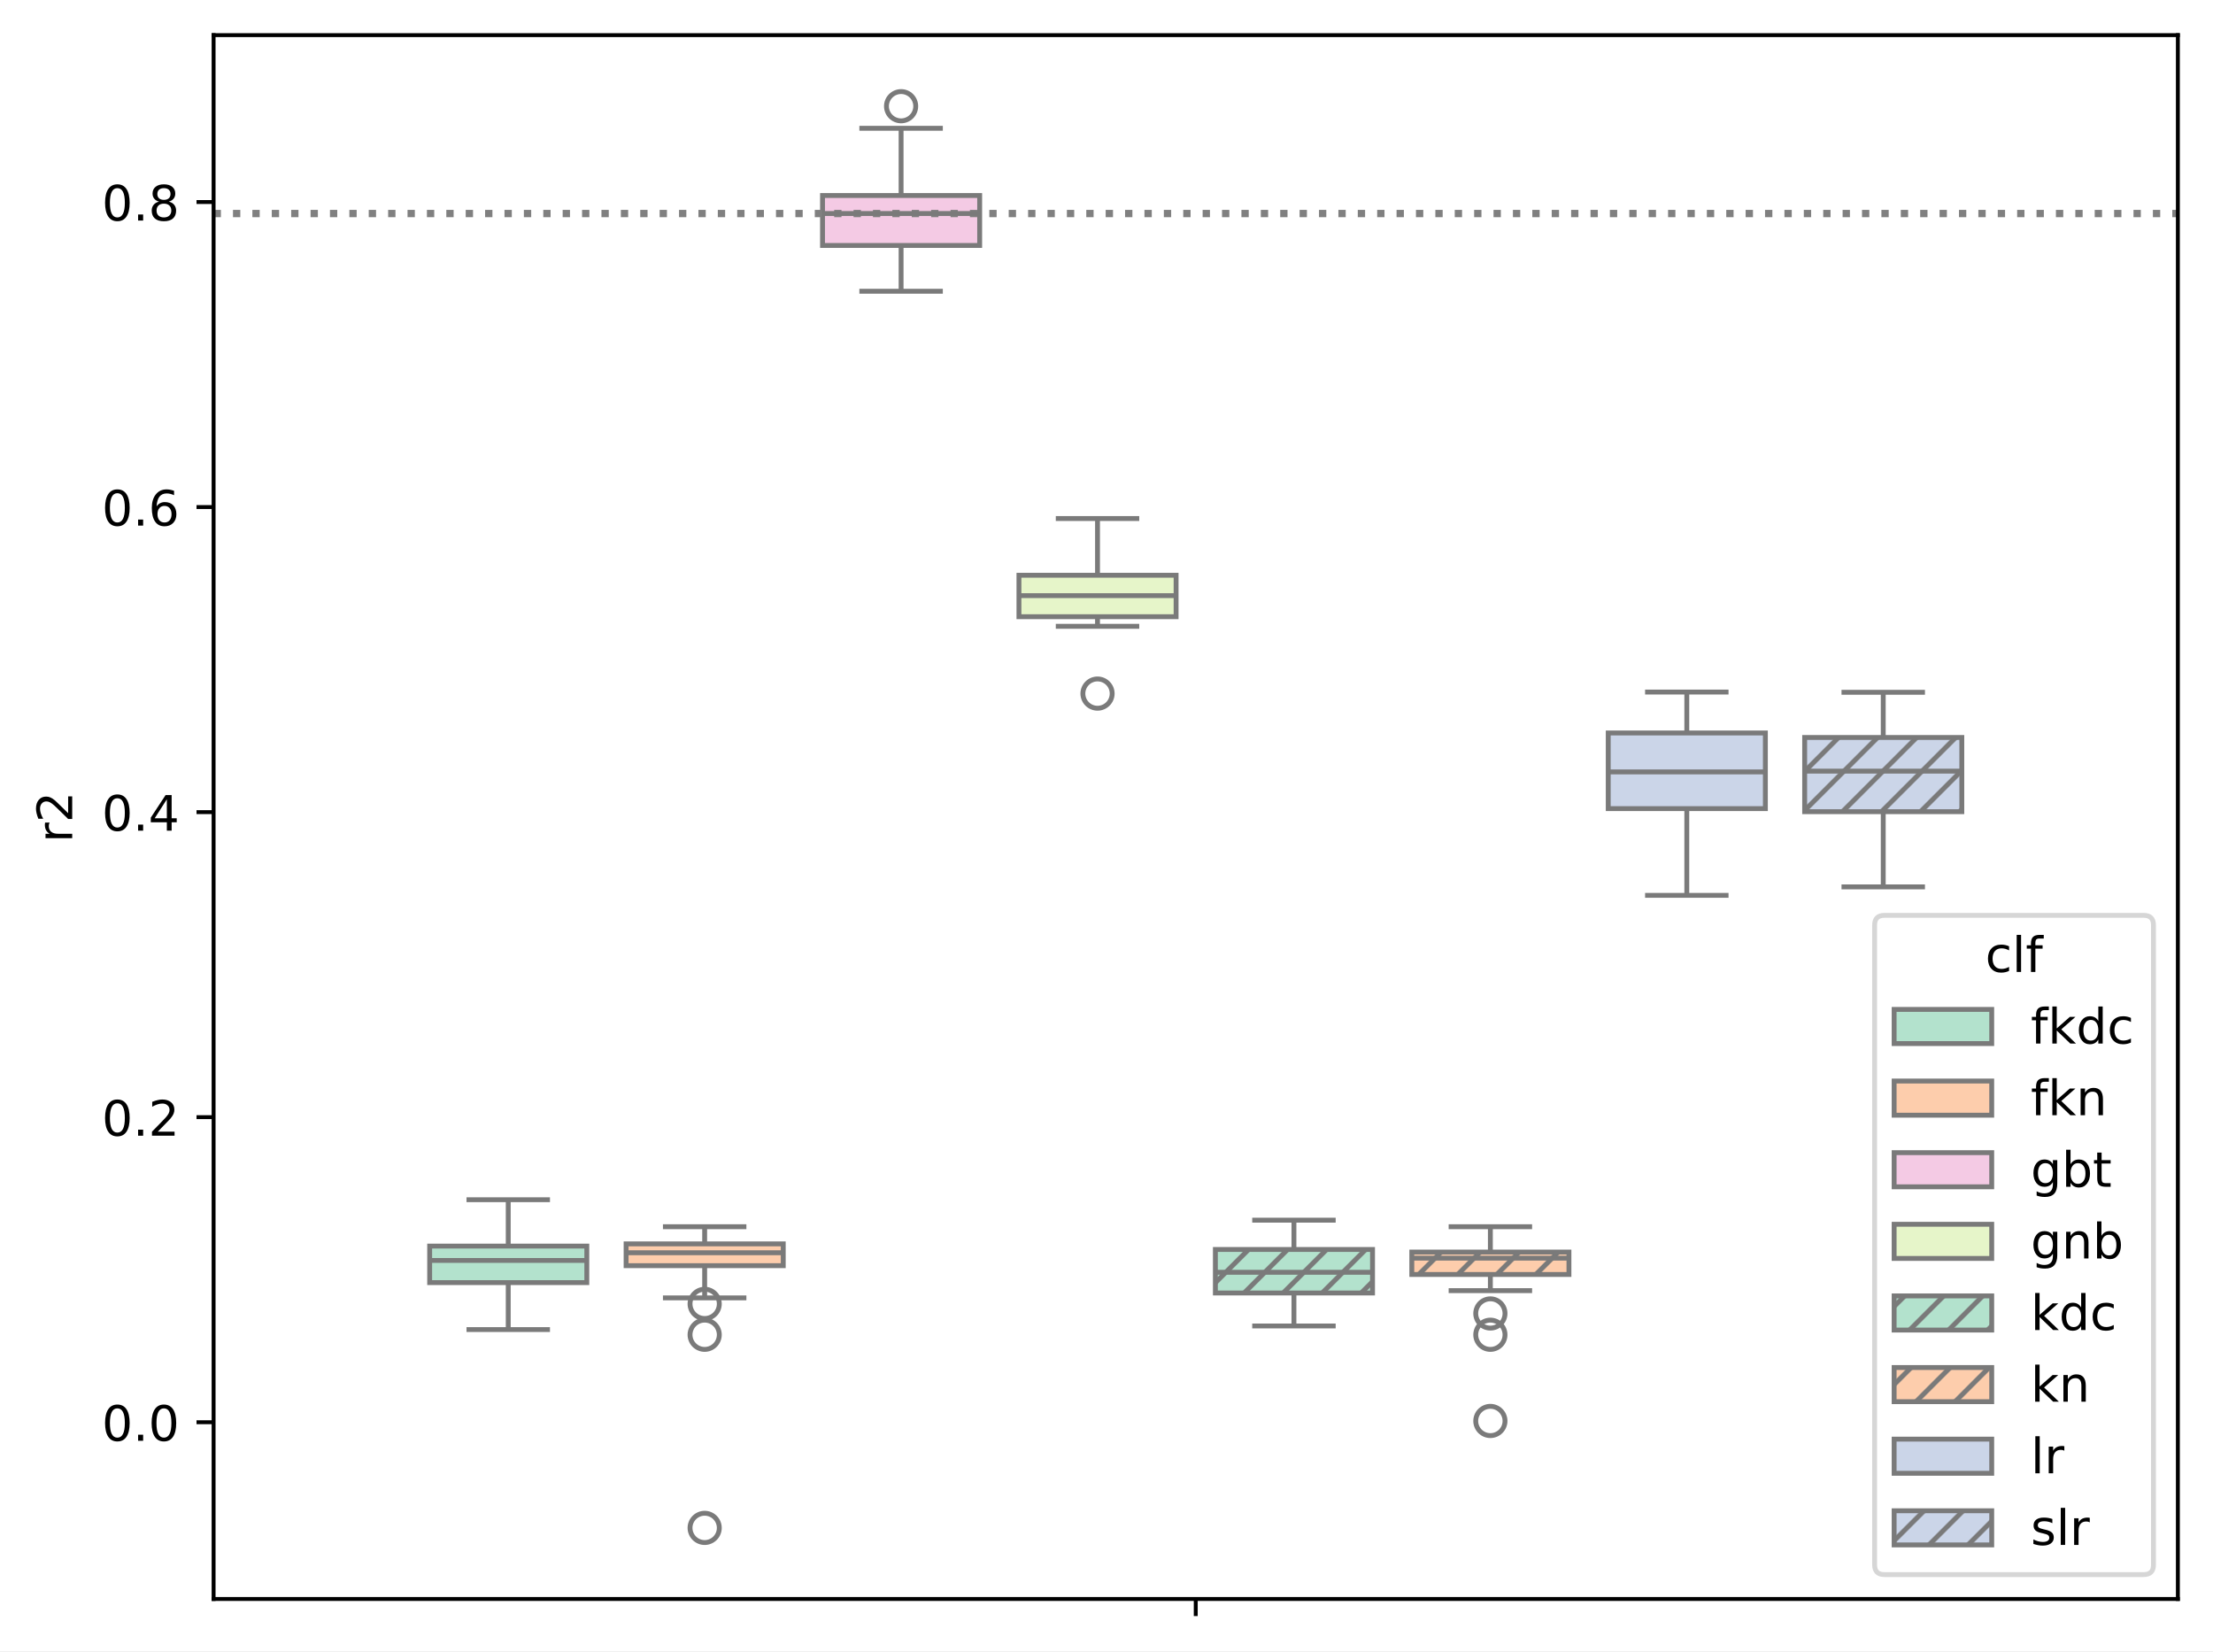
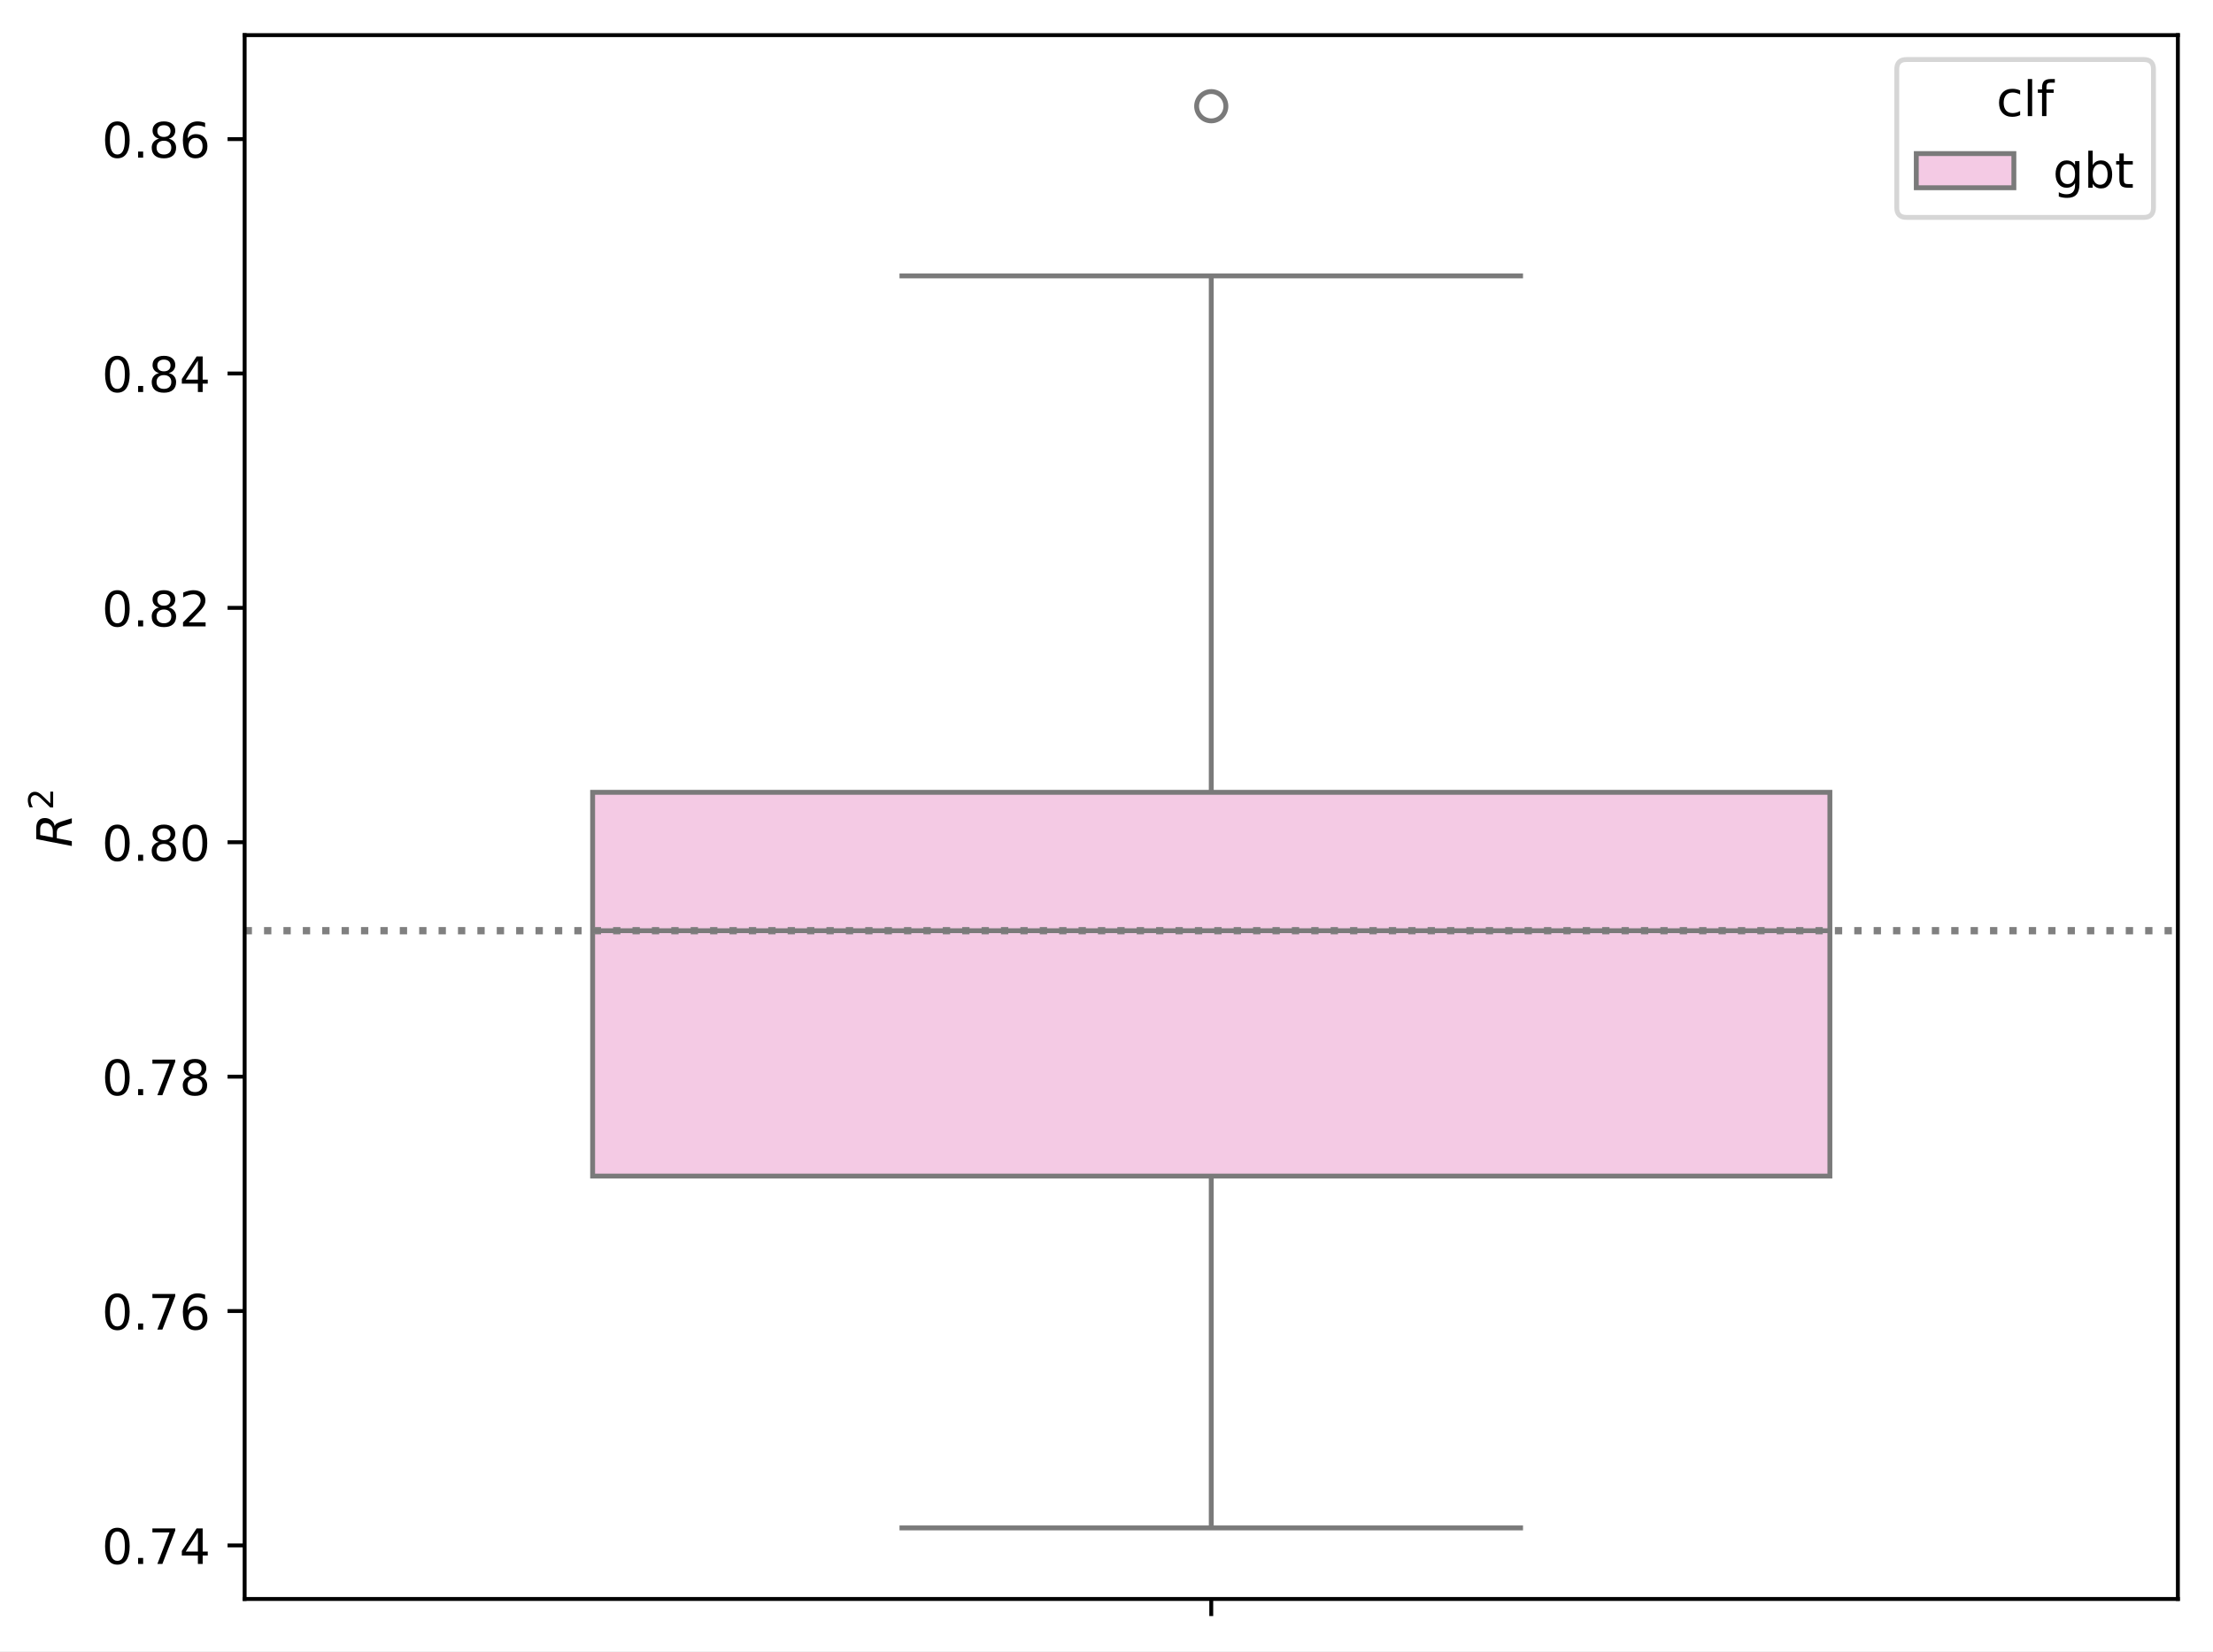
<svg xmlns="http://www.w3.org/2000/svg" xmlns:xlink="http://www.w3.org/1999/xlink" width="453.6pt" height="338.4pt" viewBox="0 0 453.6 338.4" version="1.1">
  <defs>
    <style type="text/css">*{stroke-linejoin: round; stroke-linecap: butt}</style>
  </defs>
  <g id="figure_1">
    <g id="patch_1">
      <path d="M 0 338.4  L 453.6 338.4  L 453.6 0  L 0 0  z " style="fill: #ffffff" />
    </g>
    <g id="axes_1">
      <g id="patch_2">
-         <path d="M 43.781 327.7  L 446.4 327.7  L 446.4 7.2  L 43.781 7.2  z " style="fill: #ffffff" />
+         <path d="M 50.144 327.7  L 446.4 327.7  L 446.4 7.2  L 50.144 7.2  z " style="fill: #ffffff" />
      </g>
      <g id="patch_3">
-         <path d="M 245.091 291.477  L 245.091 291.477  L 245.091 291.477  L 245.091 291.477  z " clip-path="url(#p6c0b18172e)" style="fill: #b3e2cd; stroke: #7a7a7a; stroke-linejoin: miter" />
-       </g>
-       <g id="patch_4">
-         <path d="M 245.091 291.477  L 245.091 291.477  L 245.091 291.477  L 245.091 291.477  z " clip-path="url(#p6c0b18172e)" style="fill: #fdcdac; stroke: #7a7a7a; stroke-linejoin: miter" />
-       </g>
-       <g id="patch_5">
-         <path d="M 245.091 291.477  L 245.091 291.477  L 245.091 291.477  L 245.091 291.477  z " clip-path="url(#p6c0b18172e)" style="fill: #f4cae4; stroke: #7a7a7a; stroke-linejoin: miter" />
-       </g>
-       <g id="patch_6">
-         <path d="M 245.091 291.477  L 245.091 291.477  L 245.091 291.477  L 245.091 291.477  z " clip-path="url(#p6c0b18172e)" style="fill: #e6f5c9; stroke: #7a7a7a; stroke-linejoin: miter" />
-       </g>
-       <g id="patch_7">
-         <path d="M 245.091 291.477  L 245.091 291.477  L 245.091 291.477  L 245.091 291.477  z " clip-path="url(#p6c0b18172e)" style="fill: #b3e2cd; stroke: #7a7a7a; stroke-linejoin: miter" />
-       </g>
-       <g id="patch_8">
-         <path d="M 245.091 291.477  L 245.091 291.477  L 245.091 291.477  L 245.091 291.477  z " clip-path="url(#p6c0b18172e)" style="fill: #fdcdac; stroke: #7a7a7a; stroke-linejoin: miter" />
-       </g>
-       <g id="patch_9">
-         <path d="M 245.091 291.477  L 245.091 291.477  L 245.091 291.477  L 245.091 291.477  z " clip-path="url(#p6c0b18172e)" style="fill: #cbd5e8; stroke: #7a7a7a; stroke-linejoin: miter" />
-       </g>
-       <g id="patch_10">
-         <path d="M 245.091 291.477  L 245.091 291.477  L 245.091 291.477  L 245.091 291.477  z " clip-path="url(#p6c0b18172e)" style="fill: #cbd5e8; stroke: #7a7a7a; stroke-linejoin: miter" />
+         <path d="M 248.272 2094.081  L 248.272 2094.081  L 248.272 2094.081  L 248.272 2094.081  z " clip-path="url(#pe5ba6ffff8)" style="fill: #f4cae4; stroke: #7a7a7a; stroke-linejoin: miter" />
      </g>
      <g id="matplotlib.axis_1">
        <g id="xtick_1">
          <g id="line2d_1">
            <defs>
              <path id="m38f3b05bbe" d="M 0 0  L 0 3.5  " style="stroke: #000000; stroke-width: 0.8" />
            </defs>
            <g>
-               <use xlink:href="#m38f3b05bbe" x="245.091" y="327.7" style="stroke: #000000; stroke-width: 0.8" />
+               <use xlink:href="#m38f3b05bbe" x="248.272" y="327.7" style="stroke: #000000; stroke-width: 0.8" />
            </g>
          </g>
        </g>
      </g>
      <g id="matplotlib.axis_2">
        <g id="ytick_1">
          <g id="line2d_2">
            <defs>
              <path id="mbd2f377c6c" d="M 0 0  L -3.5 0  " style="stroke: #000000; stroke-width: 0.8" />
            </defs>
            <g>
-               <use xlink:href="#mbd2f377c6c" x="43.781" y="291.477" style="stroke: #000000; stroke-width: 0.8" />
+               <use xlink:href="#mbd2f377c6c" x="50.144" y="316.725" style="stroke: #000000; stroke-width: 0.8" />
            </g>
          </g>
          <g id="text_1">
-             <g transform="translate(20.87813 295.2759) scale(0.1 -0.1)">
+             <g transform="translate(20.87813 320.5245) scale(0.1 -0.1)">
              <defs>
                <path id="DejaVuSans-30" d="M 2034 4250  Q 1547 4250 1301 3770  Q 1056 3291 1056 2328  Q 1056 1369 1301 889  Q 1547 409 2034 409  Q 2525 409 2770 889  Q 3016 1369 3016 2328  Q 3016 3291 2770 3770  Q 2525 4250 2034 4250  z M 2034 4750  Q 2819 4750 3233 4129  Q 3647 3509 3647 2328  Q 3647 1150 3233 529  Q 2819 -91 2034 -91  Q 1250 -91 836 529  Q 422 1150 422 2328  Q 422 3509 836 4129  Q 1250 4750 2034 4750  z " transform="scale(0.015625)" />
                <path id="DejaVuSans-2e" d="M 684 794  L 1344 794  L 1344 0  L 684 0  L 684 794  z " transform="scale(0.015625)" />
-               </defs>
-               <use xlink:href="#DejaVuSans-30" />
-               <use xlink:href="#DejaVuSans-2e" transform="translate(63.62305 0)" />
-               <use xlink:href="#DejaVuSans-30" transform="translate(95.41016 0)" />
+                 <path id="DejaVuSans-37" d="M 525 4666  L 3525 4666  L 3525 4397  L 1831 0  L 1172 0  L 2766 4134  L 525 4134  L 525 4666  z " transform="scale(0.015625)" />
+                 <path id="DejaVuSans-34" d="M 2419 4116  L 825 1625  L 2419 1625  L 2419 4116  z M 2253 4666  L 3047 4666  L 3047 1625  L 3713 1625  L 3713 1100  L 3047 1100  L 3047 0  L 2419 0  L 2419 1100  L 313 1100  L 313 1709  L 2253 4666  z " transform="scale(0.015625)" />
+               </defs>
+               <use xlink:href="#DejaVuSans-30" />
+               <use xlink:href="#DejaVuSans-2e" transform="translate(63.62305 0)" />
+               <use xlink:href="#DejaVuSans-37" transform="translate(95.41016 0)" />
+               <use xlink:href="#DejaVuSans-34" transform="translate(159.0332 0)" />
            </g>
          </g>
        </g>
        <g id="ytick_2">
          <g id="line2d_3">
            <g>
-               <use xlink:href="#mbd2f377c6c" x="43.781" y="228.958" style="stroke: #000000; stroke-width: 0.8" />
+               <use xlink:href="#mbd2f377c6c" x="50.144" y="268.689" style="stroke: #000000; stroke-width: 0.8" />
            </g>
          </g>
          <g id="text_2">
-             <g transform="translate(20.87813 232.7569) scale(0.1 -0.1)">
-               <defs>
-                 <path id="DejaVuSans-32" d="M 1228 531  L 3431 531  L 3431 0  L 469 0  L 469 531  Q 828 903 1448 1529  Q 2069 2156 2228 2338  Q 2531 2678 2651 2914  Q 2772 3150 2772 3378  Q 2772 3750 2511 3984  Q 2250 4219 1831 4219  Q 1534 4219 1204 4116  Q 875 4013 500 3803  L 500 4441  Q 881 4594 1212 4672  Q 1544 4750 1819 4750  Q 2544 4750 2975 4387  Q 3406 4025 3406 3419  Q 3406 3131 3298 2873  Q 3191 2616 2906 2266  Q 2828 2175 2409 1742  Q 1991 1309 1228 531  z " transform="scale(0.015625)" />
-               </defs>
-               <use xlink:href="#DejaVuSans-30" />
-               <use xlink:href="#DejaVuSans-2e" transform="translate(63.62305 0)" />
-               <use xlink:href="#DejaVuSans-32" transform="translate(95.41016 0)" />
+             <g transform="translate(20.87813 272.4879) scale(0.1 -0.1)">
+               <defs>
+                 <path id="DejaVuSans-36" d="M 2113 2584  Q 1688 2584 1439 2293  Q 1191 2003 1191 1497  Q 1191 994 1439 701  Q 1688 409 2113 409  Q 2538 409 2786 701  Q 3034 994 3034 1497  Q 3034 2003 2786 2293  Q 2538 2584 2113 2584  z M 3366 4563  L 3366 3988  Q 3128 4100 2886 4159  Q 2644 4219 2406 4219  Q 1781 4219 1451 3797  Q 1122 3375 1075 2522  Q 1259 2794 1537 2939  Q 1816 3084 2150 3084  Q 2853 3084 3261 2657  Q 3669 2231 3669 1497  Q 3669 778 3244 343  Q 2819 -91 2113 -91  Q 1303 -91 875 529  Q 447 1150 447 2328  Q 447 3434 972 4092  Q 1497 4750 2381 4750  Q 2619 4750 2861 4703  Q 3103 4656 3366 4563  z " transform="scale(0.015625)" />
+               </defs>
+               <use xlink:href="#DejaVuSans-30" />
+               <use xlink:href="#DejaVuSans-2e" transform="translate(63.62305 0)" />
+               <use xlink:href="#DejaVuSans-37" transform="translate(95.41016 0)" />
+               <use xlink:href="#DejaVuSans-36" transform="translate(159.0332 0)" />
            </g>
          </g>
        </g>
        <g id="ytick_3">
          <g id="line2d_4">
            <g>
-               <use xlink:href="#mbd2f377c6c" x="43.781" y="166.439" style="stroke: #000000; stroke-width: 0.8" />
+               <use xlink:href="#mbd2f377c6c" x="50.144" y="220.652" style="stroke: #000000; stroke-width: 0.8" />
            </g>
          </g>
          <g id="text_3">
-             <g transform="translate(20.87813 170.2379) scale(0.1 -0.1)">
-               <defs>
-                 <path id="DejaVuSans-34" d="M 2419 4116  L 825 1625  L 2419 1625  L 2419 4116  z M 2253 4666  L 3047 4666  L 3047 1625  L 3713 1625  L 3713 1100  L 3047 1100  L 3047 0  L 2419 0  L 2419 1100  L 313 1100  L 313 1709  L 2253 4666  z " transform="scale(0.015625)" />
-               </defs>
-               <use xlink:href="#DejaVuSans-30" />
-               <use xlink:href="#DejaVuSans-2e" transform="translate(63.62305 0)" />
-               <use xlink:href="#DejaVuSans-34" transform="translate(95.41016 0)" />
+             <g transform="translate(20.87813 224.4512) scale(0.1 -0.1)">
+               <defs>
+                 <path id="DejaVuSans-38" d="M 2034 2216  Q 1584 2216 1326 1975  Q 1069 1734 1069 1313  Q 1069 891 1326 650  Q 1584 409 2034 409  Q 2484 409 2743 651  Q 3003 894 3003 1313  Q 3003 1734 2745 1975  Q 2488 2216 2034 2216  z M 1403 2484  Q 997 2584 770 2862  Q 544 3141 544 3541  Q 544 4100 942 4425  Q 1341 4750 2034 4750  Q 2731 4750 3128 4425  Q 3525 4100 3525 3541  Q 3525 3141 3298 2862  Q 3072 2584 2669 2484  Q 3125 2378 3379 2068  Q 3634 1759 3634 1313  Q 3634 634 3220 271  Q 2806 -91 2034 -91  Q 1263 -91 848 271  Q 434 634 434 1313  Q 434 1759 690 2068  Q 947 2378 1403 2484  z M 1172 3481  Q 1172 3119 1398 2916  Q 1625 2713 2034 2713  Q 2441 2713 2670 2916  Q 2900 3119 2900 3481  Q 2900 3844 2670 4047  Q 2441 4250 2034 4250  Q 1625 4250 1398 4047  Q 1172 3844 1172 3481  z " transform="scale(0.015625)" />
+               </defs>
+               <use xlink:href="#DejaVuSans-30" />
+               <use xlink:href="#DejaVuSans-2e" transform="translate(63.62305 0)" />
+               <use xlink:href="#DejaVuSans-37" transform="translate(95.41016 0)" />
+               <use xlink:href="#DejaVuSans-38" transform="translate(159.0332 0)" />
            </g>
          </g>
        </g>
        <g id="ytick_4">
          <g id="line2d_5">
            <g>
-               <use xlink:href="#mbd2f377c6c" x="43.781" y="103.92" style="stroke: #000000; stroke-width: 0.8" />
+               <use xlink:href="#mbd2f377c6c" x="50.144" y="172.615" style="stroke: #000000; stroke-width: 0.8" />
            </g>
          </g>
          <g id="text_4">
-             <g transform="translate(20.87813 107.7189) scale(0.1 -0.1)">
-               <defs>
-                 <path id="DejaVuSans-36" d="M 2113 2584  Q 1688 2584 1439 2293  Q 1191 2003 1191 1497  Q 1191 994 1439 701  Q 1688 409 2113 409  Q 2538 409 2786 701  Q 3034 994 3034 1497  Q 3034 2003 2786 2293  Q 2538 2584 2113 2584  z M 3366 4563  L 3366 3988  Q 3128 4100 2886 4159  Q 2644 4219 2406 4219  Q 1781 4219 1451 3797  Q 1122 3375 1075 2522  Q 1259 2794 1537 2939  Q 1816 3084 2150 3084  Q 2853 3084 3261 2657  Q 3669 2231 3669 1497  Q 3669 778 3244 343  Q 2819 -91 2113 -91  Q 1303 -91 875 529  Q 447 1150 447 2328  Q 447 3434 972 4092  Q 1497 4750 2381 4750  Q 2619 4750 2861 4703  Q 3103 4656 3366 4563  z " transform="scale(0.015625)" />
-               </defs>
-               <use xlink:href="#DejaVuSans-30" />
-               <use xlink:href="#DejaVuSans-2e" transform="translate(63.62305 0)" />
-               <use xlink:href="#DejaVuSans-36" transform="translate(95.41016 0)" />
+             <g transform="translate(20.87813 176.4146) scale(0.1 -0.1)">
+               <use xlink:href="#DejaVuSans-30" />
+               <use xlink:href="#DejaVuSans-2e" transform="translate(63.62305 0)" />
+               <use xlink:href="#DejaVuSans-38" transform="translate(95.41016 0)" />
+               <use xlink:href="#DejaVuSans-30" transform="translate(159.0332 0)" />
            </g>
          </g>
        </g>
        <g id="ytick_5">
          <g id="line2d_6">
            <g>
-               <use xlink:href="#mbd2f377c6c" x="43.781" y="41.401" style="stroke: #000000; stroke-width: 0.8" />
+               <use xlink:href="#mbd2f377c6c" x="50.144" y="124.579" style="stroke: #000000; stroke-width: 0.8" />
            </g>
          </g>
          <g id="text_5">
-             <g transform="translate(20.87813 45.19994) scale(0.1 -0.1)">
-               <defs>
-                 <path id="DejaVuSans-38" d="M 2034 2216  Q 1584 2216 1326 1975  Q 1069 1734 1069 1313  Q 1069 891 1326 650  Q 1584 409 2034 409  Q 2484 409 2743 651  Q 3003 894 3003 1313  Q 3003 1734 2745 1975  Q 2488 2216 2034 2216  z M 1403 2484  Q 997 2584 770 2862  Q 544 3141 544 3541  Q 544 4100 942 4425  Q 1341 4750 2034 4750  Q 2731 4750 3128 4425  Q 3525 4100 3525 3541  Q 3525 3141 3298 2862  Q 3072 2584 2669 2484  Q 3125 2378 3379 2068  Q 3634 1759 3634 1313  Q 3634 634 3220 271  Q 2806 -91 2034 -91  Q 1263 -91 848 271  Q 434 634 434 1313  Q 434 1759 690 2068  Q 947 2378 1403 2484  z M 1172 3481  Q 1172 3119 1398 2916  Q 1625 2713 2034 2713  Q 2441 2713 2670 2916  Q 2900 3119 2900 3481  Q 2900 3844 2670 4047  Q 2441 4250 2034 4250  Q 1625 4250 1398 4047  Q 1172 3844 1172 3481  z " transform="scale(0.015625)" />
-               </defs>
-               <use xlink:href="#DejaVuSans-30" />
-               <use xlink:href="#DejaVuSans-2e" transform="translate(63.62305 0)" />
-               <use xlink:href="#DejaVuSans-38" transform="translate(95.41016 0)" />
-             </g>
-           </g>
-         </g>
-         <g id="text_6">
-           <g transform="translate(14.79844 172.6867) rotate(-90) scale(0.1 -0.1)">
-             <defs>
-               <path id="DejaVuSans-72" d="M 2631 2963  Q 2534 3019 2420 3045  Q 2306 3072 2169 3072  Q 1681 3072 1420 2755  Q 1159 2438 1159 1844  L 1159 0  L 581 0  L 581 3500  L 1159 3500  L 1159 2956  Q 1341 3275 1631 3429  Q 1922 3584 2338 3584  Q 2397 3584 2469 3576  Q 2541 3569 2628 3553  L 2631 2963  z " transform="scale(0.015625)" />
-             </defs>
-             <use xlink:href="#DejaVuSans-72" />
-             <use xlink:href="#DejaVuSans-32" transform="translate(41.11328 0)" />
-           </g>
-         </g>
-       </g>
-       <g id="patch_11">
-         <path d="M 88.069 262.863  L 120.279 262.863  L 120.279 255.379  L 88.069 255.379  L 88.069 262.863  z " clip-path="url(#p6c0b18172e)" style="fill: #b3e2cd; stroke: #7a7a7a; stroke-linejoin: miter" />
-       </g>
-       <g id="line2d_7">
-         <path d="M 104.174 262.863  L 104.174 272.486  " clip-path="url(#p6c0b18172e)" style="fill: none; stroke: #7a7a7a" />
-       </g>
-       <g id="line2d_8">
-         <path d="M 104.174 255.379  L 104.174 245.874  " clip-path="url(#p6c0b18172e)" style="fill: none; stroke: #7a7a7a" />
+             <g transform="translate(20.87813 128.3779) scale(0.1 -0.1)">
+               <defs>
+                 <path id="DejaVuSans-32" d="M 1228 531  L 3431 531  L 3431 0  L 469 0  L 469 531  Q 828 903 1448 1529  Q 2069 2156 2228 2338  Q 2531 2678 2651 2914  Q 2772 3150 2772 3378  Q 2772 3750 2511 3984  Q 2250 4219 1831 4219  Q 1534 4219 1204 4116  Q 875 4013 500 3803  L 500 4441  Q 881 4594 1212 4672  Q 1544 4750 1819 4750  Q 2544 4750 2975 4387  Q 3406 4025 3406 3419  Q 3406 3131 3298 2873  Q 3191 2616 2906 2266  Q 2828 2175 2409 1742  Q 1991 1309 1228 531  z " transform="scale(0.015625)" />
+               </defs>
+               <use xlink:href="#DejaVuSans-30" />
+               <use xlink:href="#DejaVuSans-2e" transform="translate(63.62305 0)" />
+               <use xlink:href="#DejaVuSans-38" transform="translate(95.41016 0)" />
+               <use xlink:href="#DejaVuSans-32" transform="translate(159.0332 0)" />
+             </g>
+           </g>
+         </g>
+         <g id="ytick_6">
+           <g id="line2d_7">
+             <g>
+               <use xlink:href="#mbd2f377c6c" x="50.144" y="76.542" style="stroke: #000000; stroke-width: 0.8" />
+             </g>
+           </g>
+           <g id="text_6">
+             <g transform="translate(20.87813 80.34131) scale(0.1 -0.1)">
+               <use xlink:href="#DejaVuSans-30" />
+               <use xlink:href="#DejaVuSans-2e" transform="translate(63.62305 0)" />
+               <use xlink:href="#DejaVuSans-38" transform="translate(95.41016 0)" />
+               <use xlink:href="#DejaVuSans-34" transform="translate(159.0332 0)" />
+             </g>
+           </g>
+         </g>
+         <g id="ytick_7">
+           <g id="line2d_8">
+             <g>
+               <use xlink:href="#mbd2f377c6c" x="50.144" y="28.505" style="stroke: #000000; stroke-width: 0.8" />
+             </g>
+           </g>
+           <g id="text_7">
+             <g transform="translate(20.87813 32.30468) scale(0.1 -0.1)">
+               <use xlink:href="#DejaVuSans-30" />
+               <use xlink:href="#DejaVuSans-2e" transform="translate(63.62305 0)" />
+               <use xlink:href="#DejaVuSans-38" transform="translate(95.41016 0)" />
+               <use xlink:href="#DejaVuSans-36" transform="translate(159.0332 0)" />
+             </g>
+           </g>
+         </g>
+         <g id="text_8">
+           <g transform="translate(14.79844 173.65) rotate(-90) scale(0.1 -0.1)">
+             <defs>
+               <path id="DejaVuSans-Oblique-52" d="M 1613 4147  L 1294 2491  L 2106 2491  Q 2584 2491 2879 2755  Q 3175 3019 3175 3444  Q 3175 3784 2976 3965  Q 2778 4147 2406 4147  L 1613 4147  z M 2772 2241  Q 2972 2194 3105 2009  Q 3238 1825 3413 1275  L 3809 0  L 3144 0  L 2778 1197  Q 2638 1659 2453 1815  Q 2269 1972 1888 1972  L 1191 1972  L 806 0  L 172 0  L 1081 4666  L 2503 4666  Q 3150 4666 3495 4373  Q 3841 4081 3841 3531  Q 3841 3044 3547 2687  Q 3253 2331 2772 2241  z " transform="scale(0.015625)" />
+             </defs>
+             <use xlink:href="#DejaVuSans-Oblique-52" transform="translate(0 0.765625)" />
+             <use xlink:href="#DejaVuSans-32" transform="translate(76.49919 39.04688) scale(0.7)" />
+           </g>
+         </g>
+       </g>
+       <g id="patch_4">
+         <path d="M 121.47 241.031  L 375.074 241.031  L 375.074 162.38  L 121.47 162.38  L 121.47 241.031  z " clip-path="url(#pe5ba6ffff8)" style="fill: #f4cae4; stroke: #7a7a7a; stroke-linejoin: miter" />
      </g>
      <g id="line2d_9">
-         <path d="M 96.122 272.486  L 112.226 272.486  " clip-path="url(#p6c0b18172e)" style="fill: none; stroke: #7a7a7a; stroke-linecap: square" />
+         <path d="M 248.272 241.031  L 248.272 313.132  " clip-path="url(#pe5ba6ffff8)" style="fill: none; stroke: #7a7a7a" />
      </g>
      <g id="line2d_10">
-         <path d="M 96.122 245.874  L 112.226 245.874  " clip-path="url(#p6c0b18172e)" style="fill: none; stroke: #7a7a7a; stroke-linecap: square" />
-       </g>
-       <g id="line2d_11" />
-       <g id="patch_12">
-         <path d="M 128.331 259.391  L 160.541 259.391  L 160.541 254.924  L 128.331 254.924  L 128.331 259.391  z " clip-path="url(#p6c0b18172e)" style="fill: #fdcdac; stroke: #7a7a7a; stroke-linejoin: miter" />
+         <path d="M 248.272 162.38  L 248.272 56.54  " clip-path="url(#pe5ba6ffff8)" style="fill: none; stroke: #7a7a7a" />
+       </g>
+       <g id="line2d_11">
+         <path d="M 184.871 313.132  L 311.673 313.132  " clip-path="url(#pe5ba6ffff8)" style="fill: none; stroke: #7a7a7a; stroke-linecap: square" />
      </g>
      <g id="line2d_12">
-         <path d="M 144.436 259.391  L 144.436 265.989  " clip-path="url(#p6c0b18172e)" style="fill: none; stroke: #7a7a7a" />
+         <path d="M 184.871 56.54  L 311.673 56.54  " clip-path="url(#pe5ba6ffff8)" style="fill: none; stroke: #7a7a7a; stroke-linecap: square" />
      </g>
      <g id="line2d_13">
-         <path d="M 144.436 254.924  L 144.436 251.408  " clip-path="url(#p6c0b18172e)" style="fill: none; stroke: #7a7a7a" />
-       </g>
-       <g id="line2d_14">
-         <path d="M 136.384 265.989  L 152.488 265.989  " clip-path="url(#p6c0b18172e)" style="fill: none; stroke: #7a7a7a; stroke-linecap: square" />
-       </g>
-       <g id="line2d_15">
-         <path d="M 136.384 251.408  L 152.488 251.408  " clip-path="url(#p6c0b18172e)" style="fill: none; stroke: #7a7a7a; stroke-linecap: square" />
-       </g>
-       <g id="line2d_16">
        <defs>
          <path id="mf2d42e0765" d="M 0 3  C 0.796 3 1.559 2.684 2.121 2.121  C 2.684 1.559 3 0.796 3 0  C 3 -0.796 2.684 -1.559 2.121 -2.121  C 1.559 -2.684 0.796 -3 0 -3  C -0.796 -3 -1.559 -2.684 -2.121 -2.121  C -2.684 -1.559 -3 -0.796 -3 0  C -3 0.796 -2.684 1.559 -2.121 2.121  C -1.559 2.684 -0.796 3 0 3  z " style="stroke: #7a7a7a" />
        </defs>
-         <g clip-path="url(#p6c0b18172e)">
-           <use xlink:href="#mf2d42e0765" x="144.436" y="313.132" style="fill-opacity: 0; stroke: #7a7a7a" />
-           <use xlink:href="#mf2d42e0765" x="144.436" y="273.551" style="fill-opacity: 0; stroke: #7a7a7a" />
-           <use xlink:href="#mf2d42e0765" x="144.436" y="267.221" style="fill-opacity: 0; stroke: #7a7a7a" />
-         </g>
-       </g>
-       <g id="patch_13">
-         <path d="M 168.593 50.305  L 200.803 50.305  L 200.803 40.069  L 168.593 40.069  L 168.593 50.305  z " clip-path="url(#p6c0b18172e)" style="fill: #f4cae4; stroke: #7a7a7a; stroke-linejoin: miter" />
-       </g>
-       <g id="line2d_17">
-         <path d="M 184.698 50.305  L 184.698 59.689  " clip-path="url(#p6c0b18172e)" style="fill: none; stroke: #7a7a7a" />
-       </g>
-       <g id="line2d_18">
-         <path d="M 184.698 40.069  L 184.698 26.294  " clip-path="url(#p6c0b18172e)" style="fill: none; stroke: #7a7a7a" />
-       </g>
-       <g id="line2d_19">
-         <path d="M 176.645 59.689  L 192.75 59.689  " clip-path="url(#p6c0b18172e)" style="fill: none; stroke: #7a7a7a; stroke-linecap: square" />
-       </g>
-       <g id="line2d_20">
-         <path d="M 176.645 26.294  L 192.75 26.294  " clip-path="url(#p6c0b18172e)" style="fill: none; stroke: #7a7a7a; stroke-linecap: square" />
-       </g>
-       <g id="line2d_21">
-         <g clip-path="url(#p6c0b18172e)">
-           <use xlink:href="#mf2d42e0765" x="184.698" y="21.768" style="fill-opacity: 0; stroke: #7a7a7a" />
-         </g>
-       </g>
-       <g id="patch_14">
-         <path d="M 208.855 126.389  L 241.064 126.389  L 241.064 117.896  L 208.855 117.896  L 208.855 126.389  z " clip-path="url(#p6c0b18172e)" style="fill: #e6f5c9; stroke: #7a7a7a; stroke-linejoin: miter" />
-       </g>
-       <g id="line2d_22">
-         <path d="M 224.96 126.389  L 224.96 128.355  " clip-path="url(#p6c0b18172e)" style="fill: none; stroke: #7a7a7a" />
-       </g>
-       <g id="line2d_23">
-         <path d="M 224.96 117.896  L 224.96 106.27  " clip-path="url(#p6c0b18172e)" style="fill: none; stroke: #7a7a7a" />
-       </g>
-       <g id="line2d_24">
-         <path d="M 216.907 128.355  L 233.012 128.355  " clip-path="url(#p6c0b18172e)" style="fill: none; stroke: #7a7a7a; stroke-linecap: square" />
-       </g>
-       <g id="line2d_25">
-         <path d="M 216.907 106.27  L 233.012 106.27  " clip-path="url(#p6c0b18172e)" style="fill: none; stroke: #7a7a7a; stroke-linecap: square" />
-       </g>
-       <g id="line2d_26">
-         <g clip-path="url(#p6c0b18172e)">
-           <use xlink:href="#mf2d42e0765" x="224.96" y="142.147" style="fill-opacity: 0; stroke: #7a7a7a" />
-         </g>
-       </g>
-       <g id="patch_15">
-         <path d="M 249.117 264.99  L 281.326 264.99  L 281.326 256.071  L 249.117 256.071  L 249.117 264.99  z " clip-path="url(#p6c0b18172e)" style="fill: url(#h5c36d2b54f); stroke: #7a7a7a; stroke-linejoin: miter" />
-       </g>
-       <g id="line2d_27">
-         <path d="M 265.222 264.99  L 265.222 271.749  " clip-path="url(#p6c0b18172e)" style="fill: none; stroke: #7a7a7a" />
-       </g>
-       <g id="line2d_28">
-         <path d="M 265.222 256.071  L 265.222 250.068  " clip-path="url(#p6c0b18172e)" style="fill: none; stroke: #7a7a7a" />
-       </g>
-       <g id="line2d_29">
-         <path d="M 257.169 271.749  L 273.274 271.749  " clip-path="url(#p6c0b18172e)" style="fill: none; stroke: #7a7a7a; stroke-linecap: square" />
-       </g>
-       <g id="line2d_30">
-         <path d="M 257.169 250.068  L 273.274 250.068  " clip-path="url(#p6c0b18172e)" style="fill: none; stroke: #7a7a7a; stroke-linecap: square" />
-       </g>
-       <g id="line2d_31" />
-       <g id="patch_16">
-         <path d="M 289.379 261.194  L 321.588 261.194  L 321.588 256.602  L 289.379 256.602  L 289.379 261.194  z " clip-path="url(#p6c0b18172e)" style="fill: url(#h0577782f04); stroke: #7a7a7a; stroke-linejoin: miter" />
-       </g>
-       <g id="line2d_32">
-         <path d="M 305.483 261.194  L 305.483 264.51  " clip-path="url(#p6c0b18172e)" style="fill: none; stroke: #7a7a7a" />
-       </g>
-       <g id="line2d_33">
-         <path d="M 305.483 256.602  L 305.483 251.408  " clip-path="url(#p6c0b18172e)" style="fill: none; stroke: #7a7a7a" />
-       </g>
-       <g id="line2d_34">
-         <path d="M 297.431 264.51  L 313.536 264.51  " clip-path="url(#p6c0b18172e)" style="fill: none; stroke: #7a7a7a; stroke-linecap: square" />
-       </g>
-       <g id="line2d_35">
-         <path d="M 297.431 251.408  L 313.536 251.408  " clip-path="url(#p6c0b18172e)" style="fill: none; stroke: #7a7a7a; stroke-linecap: square" />
-       </g>
-       <g id="line2d_36">
-         <g clip-path="url(#p6c0b18172e)">
-           <use xlink:href="#mf2d42e0765" x="305.483" y="291.219" style="fill-opacity: 0; stroke: #7a7a7a" />
-           <use xlink:href="#mf2d42e0765" x="305.483" y="269.187" style="fill-opacity: 0; stroke: #7a7a7a" />
-           <use xlink:href="#mf2d42e0765" x="305.483" y="273.551" style="fill-opacity: 0; stroke: #7a7a7a" />
-         </g>
-       </g>
-       <g id="patch_17">
-         <path d="M 329.641 165.721  L 361.85 165.721  L 361.85 150.219  L 329.641 150.219  L 329.641 165.721  z " clip-path="url(#p6c0b18172e)" style="fill: #cbd5e8; stroke: #7a7a7a; stroke-linejoin: miter" />
-       </g>
-       <g id="line2d_37">
-         <path d="M 345.745 165.721  L 345.745 183.496  " clip-path="url(#p6c0b18172e)" style="fill: none; stroke: #7a7a7a" />
-       </g>
-       <g id="line2d_38">
-         <path d="M 345.745 150.219  L 345.745 141.834  " clip-path="url(#p6c0b18172e)" style="fill: none; stroke: #7a7a7a" />
-       </g>
-       <g id="line2d_39">
-         <path d="M 337.693 183.496  L 353.798 183.496  " clip-path="url(#p6c0b18172e)" style="fill: none; stroke: #7a7a7a; stroke-linecap: square" />
-       </g>
-       <g id="line2d_40">
-         <path d="M 337.693 141.834  L 353.798 141.834  " clip-path="url(#p6c0b18172e)" style="fill: none; stroke: #7a7a7a; stroke-linecap: square" />
-       </g>
-       <g id="line2d_41" />
-       <g id="patch_18">
-         <path d="M 369.902 166.348  L 402.112 166.348  L 402.112 151.142  L 369.902 151.142  L 369.902 166.348  z " clip-path="url(#p6c0b18172e)" style="fill: url(#h9666d6bbb0); stroke: #7a7a7a; stroke-linejoin: miter" />
-       </g>
-       <g id="line2d_42">
-         <path d="M 386.007 166.348  L 386.007 181.76  " clip-path="url(#p6c0b18172e)" style="fill: none; stroke: #7a7a7a" />
-       </g>
-       <g id="line2d_43">
-         <path d="M 386.007 151.142  L 386.007 141.88  " clip-path="url(#p6c0b18172e)" style="fill: none; stroke: #7a7a7a" />
-       </g>
-       <g id="line2d_44">
-         <path d="M 377.955 181.76  L 394.06 181.76  " clip-path="url(#p6c0b18172e)" style="fill: none; stroke: #7a7a7a; stroke-linecap: square" />
-       </g>
-       <g id="line2d_45">
-         <path d="M 377.955 141.88  L 394.06 141.88  " clip-path="url(#p6c0b18172e)" style="fill: none; stroke: #7a7a7a; stroke-linecap: square" />
-       </g>
-       <g id="line2d_46" />
-       <g id="line2d_47">
-         <path d="M 43.781 43.76  L 446.4 43.76  " clip-path="url(#p6c0b18172e)" style="fill: none; stroke-dasharray: 1.5,2.475; stroke-dashoffset: 0; stroke: #808080; stroke-width: 1.5" />
-       </g>
-       <g id="line2d_48">
-         <path d="M 88.069 258.323  L 120.279 258.323  " clip-path="url(#p6c0b18172e)" style="fill: none; stroke: #7a7a7a" />
-       </g>
-       <g id="line2d_49">
-         <path d="M 128.331 256.743  L 160.541 256.743  " clip-path="url(#p6c0b18172e)" style="fill: none; stroke: #7a7a7a" />
-       </g>
-       <g id="line2d_50">
-         <path d="M 168.593 43.76  L 200.803 43.76  " clip-path="url(#p6c0b18172e)" style="fill: none; stroke: #7a7a7a" />
-       </g>
-       <g id="line2d_51">
-         <path d="M 208.855 122.071  L 241.064 122.071  " clip-path="url(#p6c0b18172e)" style="fill: none; stroke: #7a7a7a" />
-       </g>
-       <g id="line2d_52">
-         <path d="M 249.117 260.744  L 281.326 260.744  " clip-path="url(#p6c0b18172e)" style="fill: none; stroke: #7a7a7a" />
-       </g>
-       <g id="line2d_53">
-         <path d="M 289.379 257.848  L 321.588 257.848  " clip-path="url(#p6c0b18172e)" style="fill: none; stroke: #7a7a7a" />
-       </g>
-       <g id="line2d_54">
-         <path d="M 329.641 158.195  L 361.85 158.195  " clip-path="url(#p6c0b18172e)" style="fill: none; stroke: #7a7a7a" />
-       </g>
-       <g id="line2d_55">
-         <path d="M 369.902 158.039  L 402.112 158.039  " clip-path="url(#p6c0b18172e)" style="fill: none; stroke: #7a7a7a" />
-       </g>
-       <g id="patch_19">
-         <path d="M 43.781 327.7  L 43.781 7.2  " style="fill: none; stroke: #000000; stroke-width: 0.8; stroke-linejoin: miter; stroke-linecap: square" />
-       </g>
-       <g id="patch_20">
+         <g clip-path="url(#pe5ba6ffff8)">
+           <use xlink:href="#mf2d42e0765" x="248.272" y="21.768" style="fill-opacity: 0; stroke: #7a7a7a" />
+         </g>
+       </g>
+       <g id="line2d_14">
+         <path d="M 50.144 190.74  L 446.4 190.74  " clip-path="url(#pe5ba6ffff8)" style="fill: none; stroke-dasharray: 1.5,2.475; stroke-dashoffset: 0; stroke: #808080; stroke-width: 1.5" />
+       </g>
+       <g id="line2d_15">
+         <path d="M 121.47 190.74  L 375.074 190.74  " clip-path="url(#pe5ba6ffff8)" style="fill: none; stroke: #7a7a7a" />
+       </g>
+       <g id="patch_5">
+         <path d="M 50.144 327.7  L 50.144 7.2  " style="fill: none; stroke: #000000; stroke-width: 0.8; stroke-linejoin: miter; stroke-linecap: square" />
+       </g>
+       <g id="patch_6">
        <path d="M 446.4 327.7  L 446.4 7.2  " style="fill: none; stroke: #000000; stroke-width: 0.8; stroke-linejoin: miter; stroke-linecap: square" />
      </g>
-       <g id="patch_21">
-         <path d="M 43.781 327.7  L 446.4 327.7  " style="fill: none; stroke: #000000; stroke-width: 0.8; stroke-linejoin: miter; stroke-linecap: square" />
-       </g>
-       <g id="patch_22">
-         <path d="M 43.781 7.2  L 446.4 7.2  " style="fill: none; stroke: #000000; stroke-width: 0.8; stroke-linejoin: miter; stroke-linecap: square" />
+       <g id="patch_7">
+         <path d="M 50.144 327.7  L 446.4 327.7  " style="fill: none; stroke: #000000; stroke-width: 0.8; stroke-linejoin: miter; stroke-linecap: square" />
+       </g>
+       <g id="patch_8">
+         <path d="M 50.144 7.2  L 446.4 7.2  " style="fill: none; stroke: #000000; stroke-width: 0.8; stroke-linejoin: miter; stroke-linecap: square" />
      </g>
      <g id="legend_1">
-         <g id="patch_23">
-           <path d="M 386.242 322.7  L 439.4 322.7  Q 441.4 322.7 441.4 320.7  L 441.4 189.597  Q 441.4 187.597 439.4 187.597  L 386.242 187.597  Q 384.242 187.597 384.242 189.597  L 384.242 320.7  Q 384.242 322.7 386.242 322.7  z " style="fill: #ffffff; opacity: 0.8; stroke: #cccccc; stroke-linejoin: miter" />
-         </g>
-         <g id="text_7">
-           <g transform="translate(406.9227 199.1953) scale(0.1 -0.1)">
+         <g id="patch_9">
+           <path d="M 390.783 44.556  L 439.4 44.556  Q 441.4 44.556 441.4 42.556  L 441.4 14.2  Q 441.4 12.2 439.4 12.2  L 390.783 12.2  Q 388.783 12.2 388.783 14.2  L 388.783 42.556  Q 388.783 44.556 390.783 44.556  z " style="fill: #ffffff; opacity: 0.8; stroke: #cccccc; stroke-linejoin: miter" />
+         </g>
+         <g id="text_9">
+           <g transform="translate(409.193 23.79844) scale(0.1 -0.1)">
            <defs>
              <path id="DejaVuSans-63" d="M 3122 3366  L 3122 2828  Q 2878 2963 2633 3030  Q 2388 3097 2138 3097  Q 1578 3097 1268 2742  Q 959 2388 959 1747  Q 959 1106 1268 751  Q 1578 397 2138 397  Q 2388 397 2633 464  Q 2878 531 3122 666  L 3122 134  Q 2881 22 2623 -34  Q 2366 -91 2075 -91  Q 1284 -91 818 406  Q 353 903 353 1747  Q 353 2603 823 3093  Q 1294 3584 2113 3584  Q 2378 3584 2631 3529  Q 2884 3475 3122 3366  z " transform="scale(0.015625)" />
              <path id="DejaVuSans-6c" d="M 603 4863  L 1178 4863  L 1178 0  L 603 0  L 603 4863  z " transform="scale(0.015625)" />
              <path id="DejaVuSans-66" d="M 2375 4863  L 2375 4384  L 1825 4384  Q 1516 4384 1395 4259  Q 1275 4134 1275 3809  L 1275 3500  L 2222 3500  L 2222 3053  L 1275 3053  L 1275 0  L 697 0  L 697 3053  L 147 3053  L 147 3500  L 697 3500  L 697 3744  Q 697 4328 969 4595  Q 1241 4863 1831 4863  L 2375 4863  z " transform="scale(0.015625)" />
            </defs>
            <use xlink:href="#DejaVuSans-63" />
            <use xlink:href="#DejaVuSans-6c" transform="translate(54.98047 0)" />
            <use xlink:href="#DejaVuSans-66" transform="translate(82.76367 0)" />
          </g>
        </g>
-         <g id="patch_24">
-           <path d="M 388.242 213.873  L 408.242 213.873  L 408.242 206.873  L 388.242 206.873  z " style="fill: #b3e2cd; stroke: #7a7a7a; stroke-linejoin: miter" />
-         </g>
-         <g id="text_8">
-           <g transform="translate(416.2422 213.8734) scale(0.1 -0.1)">
-             <defs>
-               <path id="DejaVuSans-6b" d="M 581 4863  L 1159 4863  L 1159 1991  L 2875 3500  L 3609 3500  L 1753 1863  L 3688 0  L 2938 0  L 1159 1709  L 1159 0  L 581 0  L 581 4863  z " transform="scale(0.015625)" />
-               <path id="DejaVuSans-64" d="M 2906 2969  L 2906 4863  L 3481 4863  L 3481 0  L 2906 0  L 2906 525  Q 2725 213 2448 61  Q 2172 -91 1784 -91  Q 1150 -91 751 415  Q 353 922 353 1747  Q 353 2572 751 3078  Q 1150 3584 1784 3584  Q 2172 3584 2448 3432  Q 2725 3281 2906 2969  z M 947 1747  Q 947 1113 1208 752  Q 1469 391 1925 391  Q 2381 391 2643 752  Q 2906 1113 2906 1747  Q 2906 2381 2643 2742  Q 2381 3103 1925 3103  Q 1469 3103 1208 2742  Q 947 2381 947 1747  z " transform="scale(0.015625)" />
-             </defs>
-             <use xlink:href="#DejaVuSans-66" />
-             <use xlink:href="#DejaVuSans-6b" transform="translate(35.20508 0)" />
-             <use xlink:href="#DejaVuSans-64" transform="translate(93.11523 0)" />
-             <use xlink:href="#DejaVuSans-63" transform="translate(156.5918 0)" />
-           </g>
-         </g>
-         <g id="patch_25">
-           <path d="M 388.242 228.552  L 408.242 228.552  L 408.242 221.552  L 388.242 221.552  z " style="fill: #fdcdac; stroke: #7a7a7a; stroke-linejoin: miter" />
-         </g>
-         <g id="text_9">
-           <g transform="translate(416.2422 228.5516) scale(0.1 -0.1)">
-             <defs>
-               <path id="DejaVuSans-6e" d="M 3513 2113  L 3513 0  L 2938 0  L 2938 2094  Q 2938 2591 2744 2837  Q 2550 3084 2163 3084  Q 1697 3084 1428 2787  Q 1159 2491 1159 1978  L 1159 0  L 581 0  L 581 3500  L 1159 3500  L 1159 2956  Q 1366 3272 1645 3428  Q 1925 3584 2291 3584  Q 2894 3584 3203 3211  Q 3513 2838 3513 2113  z " transform="scale(0.015625)" />
-             </defs>
-             <use xlink:href="#DejaVuSans-66" />
-             <use xlink:href="#DejaVuSans-6b" transform="translate(35.20508 0)" />
-             <use xlink:href="#DejaVuSans-6e" transform="translate(93.11523 0)" />
-           </g>
-         </g>
-         <g id="patch_26">
-           <path d="M 388.242 243.23  L 408.242 243.23  L 408.242 236.23  L 388.242 236.23  z " style="fill: #f4cae4; stroke: #7a7a7a; stroke-linejoin: miter" />
+         <g id="patch_10">
+           <path d="M 392.783 38.477  L 412.783 38.477  L 412.783 31.477  L 392.783 31.477  z " style="fill: #f4cae4; stroke: #7a7a7a; stroke-linejoin: miter" />
        </g>
        <g id="text_10">
-           <g transform="translate(416.2422 243.2297) scale(0.1 -0.1)">
+           <g transform="translate(420.7828 38.47656) scale(0.1 -0.1)">
            <defs>
              <path id="DejaVuSans-67" d="M 2906 1791  Q 2906 2416 2648 2759  Q 2391 3103 1925 3103  Q 1463 3103 1205 2759  Q 947 2416 947 1791  Q 947 1169 1205 825  Q 1463 481 1925 481  Q 2391 481 2648 825  Q 2906 1169 2906 1791  z M 3481 434  Q 3481 -459 3084 -895  Q 2688 -1331 1869 -1331  Q 1566 -1331 1297 -1286  Q 1028 -1241 775 -1147  L 775 -588  Q 1028 -725 1275 -790  Q 1522 -856 1778 -856  Q 2344 -856 2625 -561  Q 2906 -266 2906 331  L 2906 616  Q 2728 306 2450 153  Q 2172 0 1784 0  Q 1141 0 747 490  Q 353 981 353 1791  Q 353 2603 747 3093  Q 1141 3584 1784 3584  Q 2172 3584 2450 3431  Q 2728 3278 2906 2969  L 2906 3500  L 3481 3500  L 3481 434  z " transform="scale(0.015625)" />
              <path id="DejaVuSans-62" d="M 3116 1747  Q 3116 2381 2855 2742  Q 2594 3103 2138 3103  Q 1681 3103 1420 2742  Q 1159 2381 1159 1747  Q 1159 1113 1420 752  Q 1681 391 2138 391  Q 2594 391 2855 752  Q 3116 1113 3116 1747  z M 1159 2969  Q 1341 3281 1617 3432  Q 1894 3584 2278 3584  Q 2916 3584 3314 3078  Q 3713 2572 3713 1747  Q 3713 922 3314 415  Q 2916 -91 2278 -91  Q 1894 -91 1617 61  Q 1341 213 1159 525  L 1159 0  L 581 0  L 581 4863  L 1159 4863  L 1159 2969  z " transform="scale(0.015625)" />
              <path id="DejaVuSans-74" d="M 1172 4494  L 1172 3500  L 2356 3500  L 2356 3053  L 1172 3053  L 1172 1153  Q 1172 725 1289 603  Q 1406 481 1766 481  L 2356 481  L 2356 0  L 1766 0  Q 1100 0 847 248  Q 594 497 594 1153  L 594 3053  L 172 3053  L 172 3500  L 594 3500  L 594 4494  L 1172 4494  z " transform="scale(0.015625)" />
            </defs>
            <use xlink:href="#DejaVuSans-67" />
            <use xlink:href="#DejaVuSans-62" transform="translate(63.47656 0)" />
            <use xlink:href="#DejaVuSans-74" transform="translate(126.9531 0)" />
          </g>
        </g>
-         <g id="patch_27">
-           <path d="M 388.242 257.908  L 408.242 257.908  L 408.242 250.908  L 388.242 250.908  z " style="fill: #e6f5c9; stroke: #7a7a7a; stroke-linejoin: miter" />
-         </g>
-         <g id="text_11">
-           <g transform="translate(416.2422 257.9078) scale(0.1 -0.1)">
-             <use xlink:href="#DejaVuSans-67" />
-             <use xlink:href="#DejaVuSans-6e" transform="translate(63.47656 0)" />
-             <use xlink:href="#DejaVuSans-62" transform="translate(126.8555 0)" />
-           </g>
-         </g>
-         <g id="patch_28">
-           <path d="M 388.242 272.586  L 408.242 272.586  L 408.242 265.586  L 388.242 265.586  z " style="fill: url(#h5c36d2b54f); stroke: #7a7a7a; stroke-linejoin: miter" />
-         </g>
-         <g id="text_12">
-           <g transform="translate(416.2422 272.5859) scale(0.1 -0.1)">
-             <use xlink:href="#DejaVuSans-6b" />
-             <use xlink:href="#DejaVuSans-64" transform="translate(57.91016 0)" />
-             <use xlink:href="#DejaVuSans-63" transform="translate(121.3867 0)" />
-           </g>
-         </g>
-         <g id="patch_29">
-           <path d="M 388.242 287.264  L 408.242 287.264  L 408.242 280.264  L 388.242 280.264  z " style="fill: url(#h0577782f04); stroke: #7a7a7a; stroke-linejoin: miter" />
-         </g>
-         <g id="text_13">
-           <g transform="translate(416.2422 287.2641) scale(0.1 -0.1)">
-             <use xlink:href="#DejaVuSans-6b" />
-             <use xlink:href="#DejaVuSans-6e" transform="translate(57.91016 0)" />
-           </g>
-         </g>
-         <g id="patch_30">
-           <path d="M 388.242 301.942  L 408.242 301.942  L 408.242 294.942  L 388.242 294.942  z " style="fill: #cbd5e8; stroke: #7a7a7a; stroke-linejoin: miter" />
-         </g>
-         <g id="text_14">
-           <g transform="translate(416.2422 301.9422) scale(0.1 -0.1)">
-             <use xlink:href="#DejaVuSans-6c" />
-             <use xlink:href="#DejaVuSans-72" transform="translate(27.7832 0)" />
-           </g>
-         </g>
-         <g id="patch_31">
-           <path d="M 388.242 316.62  L 408.242 316.62  L 408.242 309.62  L 388.242 309.62  z " style="fill: url(#h9666d6bbb0); stroke: #7a7a7a; stroke-linejoin: miter" />
-         </g>
-         <g id="text_15">
-           <g transform="translate(416.2422 316.6203) scale(0.1 -0.1)">
-             <defs>
-               <path id="DejaVuSans-73" d="M 2834 3397  L 2834 2853  Q 2591 2978 2328 3040  Q 2066 3103 1784 3103  Q 1356 3103 1142 2972  Q 928 2841 928 2578  Q 928 2378 1081 2264  Q 1234 2150 1697 2047  L 1894 2003  Q 2506 1872 2764 1633  Q 3022 1394 3022 966  Q 3022 478 2636 193  Q 2250 -91 1575 -91  Q 1294 -91 989 -36  Q 684 19 347 128  L 347 722  Q 666 556 975 473  Q 1284 391 1588 391  Q 1994 391 2212 530  Q 2431 669 2431 922  Q 2431 1156 2273 1281  Q 2116 1406 1581 1522  L 1381 1569  Q 847 1681 609 1914  Q 372 2147 372 2553  Q 372 3047 722 3315  Q 1072 3584 1716 3584  Q 2034 3584 2315 3537  Q 2597 3491 2834 3397  z " transform="scale(0.015625)" />
-             </defs>
-             <use xlink:href="#DejaVuSans-73" />
-             <use xlink:href="#DejaVuSans-6c" transform="translate(52.09961 0)" />
-             <use xlink:href="#DejaVuSans-72" transform="translate(79.88281 0)" />
-           </g>
-         </g>
      </g>
    </g>
  </g>
  <defs>
-     <clipPath id="p6c0b18172e">
-       <rect x="43.781" y="7.2" width="402.619" height="320.5" />
+     <clipPath id="pe5ba6ffff8">
+       <rect x="50.144" y="7.2" width="396.256" height="320.5" />
    </clipPath>
  </defs>
-   <defs>
-     <pattern id="h5c36d2b54f" patternUnits="userSpaceOnUse" x="0" y="0" width="72" height="72">
-       <rect x="0" y="0" width="73" height="73" fill="#b3e2cd" />
-       <path d="M -36 36  L 36 -36  M -32 40  L 40 -32  M -28 44  L 44 -28  M -24 48  L 48 -24  M -20 52  L 52 -20  M -16 56  L 56 -16  M -12 60  L 60 -12  M -8 64  L 64 -8  M -4 68  L 68 -4  M 0 72  L 72 0  M 4 76  L 76 4  M 8 80  L 80 8  M 12 84  L 84 12  M 16 88  L 88 16  M 20 92  L 92 20  M 24 96  L 96 24  M 28 100  L 100 28  M 32 104  L 104 32  M 36 108  L 108 36  " style="fill: #7a7a7a; stroke: #7a7a7a; stroke-width: 1.0; stroke-linecap: butt; stroke-linejoin: miter" />
-     </pattern>
-     <pattern id="h0577782f04" patternUnits="userSpaceOnUse" x="0" y="0" width="72" height="72">
-       <rect x="0" y="0" width="73" height="73" fill="#fdcdac" />
-       <path d="M -36 36  L 36 -36  M -32 40  L 40 -32  M -28 44  L 44 -28  M -24 48  L 48 -24  M -20 52  L 52 -20  M -16 56  L 56 -16  M -12 60  L 60 -12  M -8 64  L 64 -8  M -4 68  L 68 -4  M 0 72  L 72 0  M 4 76  L 76 4  M 8 80  L 80 8  M 12 84  L 84 12  M 16 88  L 88 16  M 20 92  L 92 20  M 24 96  L 96 24  M 28 100  L 100 28  M 32 104  L 104 32  M 36 108  L 108 36  " style="fill: #7a7a7a; stroke: #7a7a7a; stroke-width: 1.0; stroke-linecap: butt; stroke-linejoin: miter" />
-     </pattern>
-     <pattern id="h9666d6bbb0" patternUnits="userSpaceOnUse" x="0" y="0" width="72" height="72">
-       <rect x="0" y="0" width="73" height="73" fill="#cbd5e8" />
-       <path d="M -36 36  L 36 -36  M -32 40  L 40 -32  M -28 44  L 44 -28  M -24 48  L 48 -24  M -20 52  L 52 -20  M -16 56  L 56 -16  M -12 60  L 60 -12  M -8 64  L 64 -8  M -4 68  L 68 -4  M 0 72  L 72 0  M 4 76  L 76 4  M 8 80  L 80 8  M 12 84  L 84 12  M 16 88  L 88 16  M 20 92  L 92 20  M 24 96  L 96 24  M 28 100  L 100 28  M 32 104  L 104 32  M 36 108  L 108 36  " style="fill: #7a7a7a; stroke: #7a7a7a; stroke-width: 1.0; stroke-linecap: butt; stroke-linejoin: miter" />
-     </pattern>
-   </defs>
</svg>
